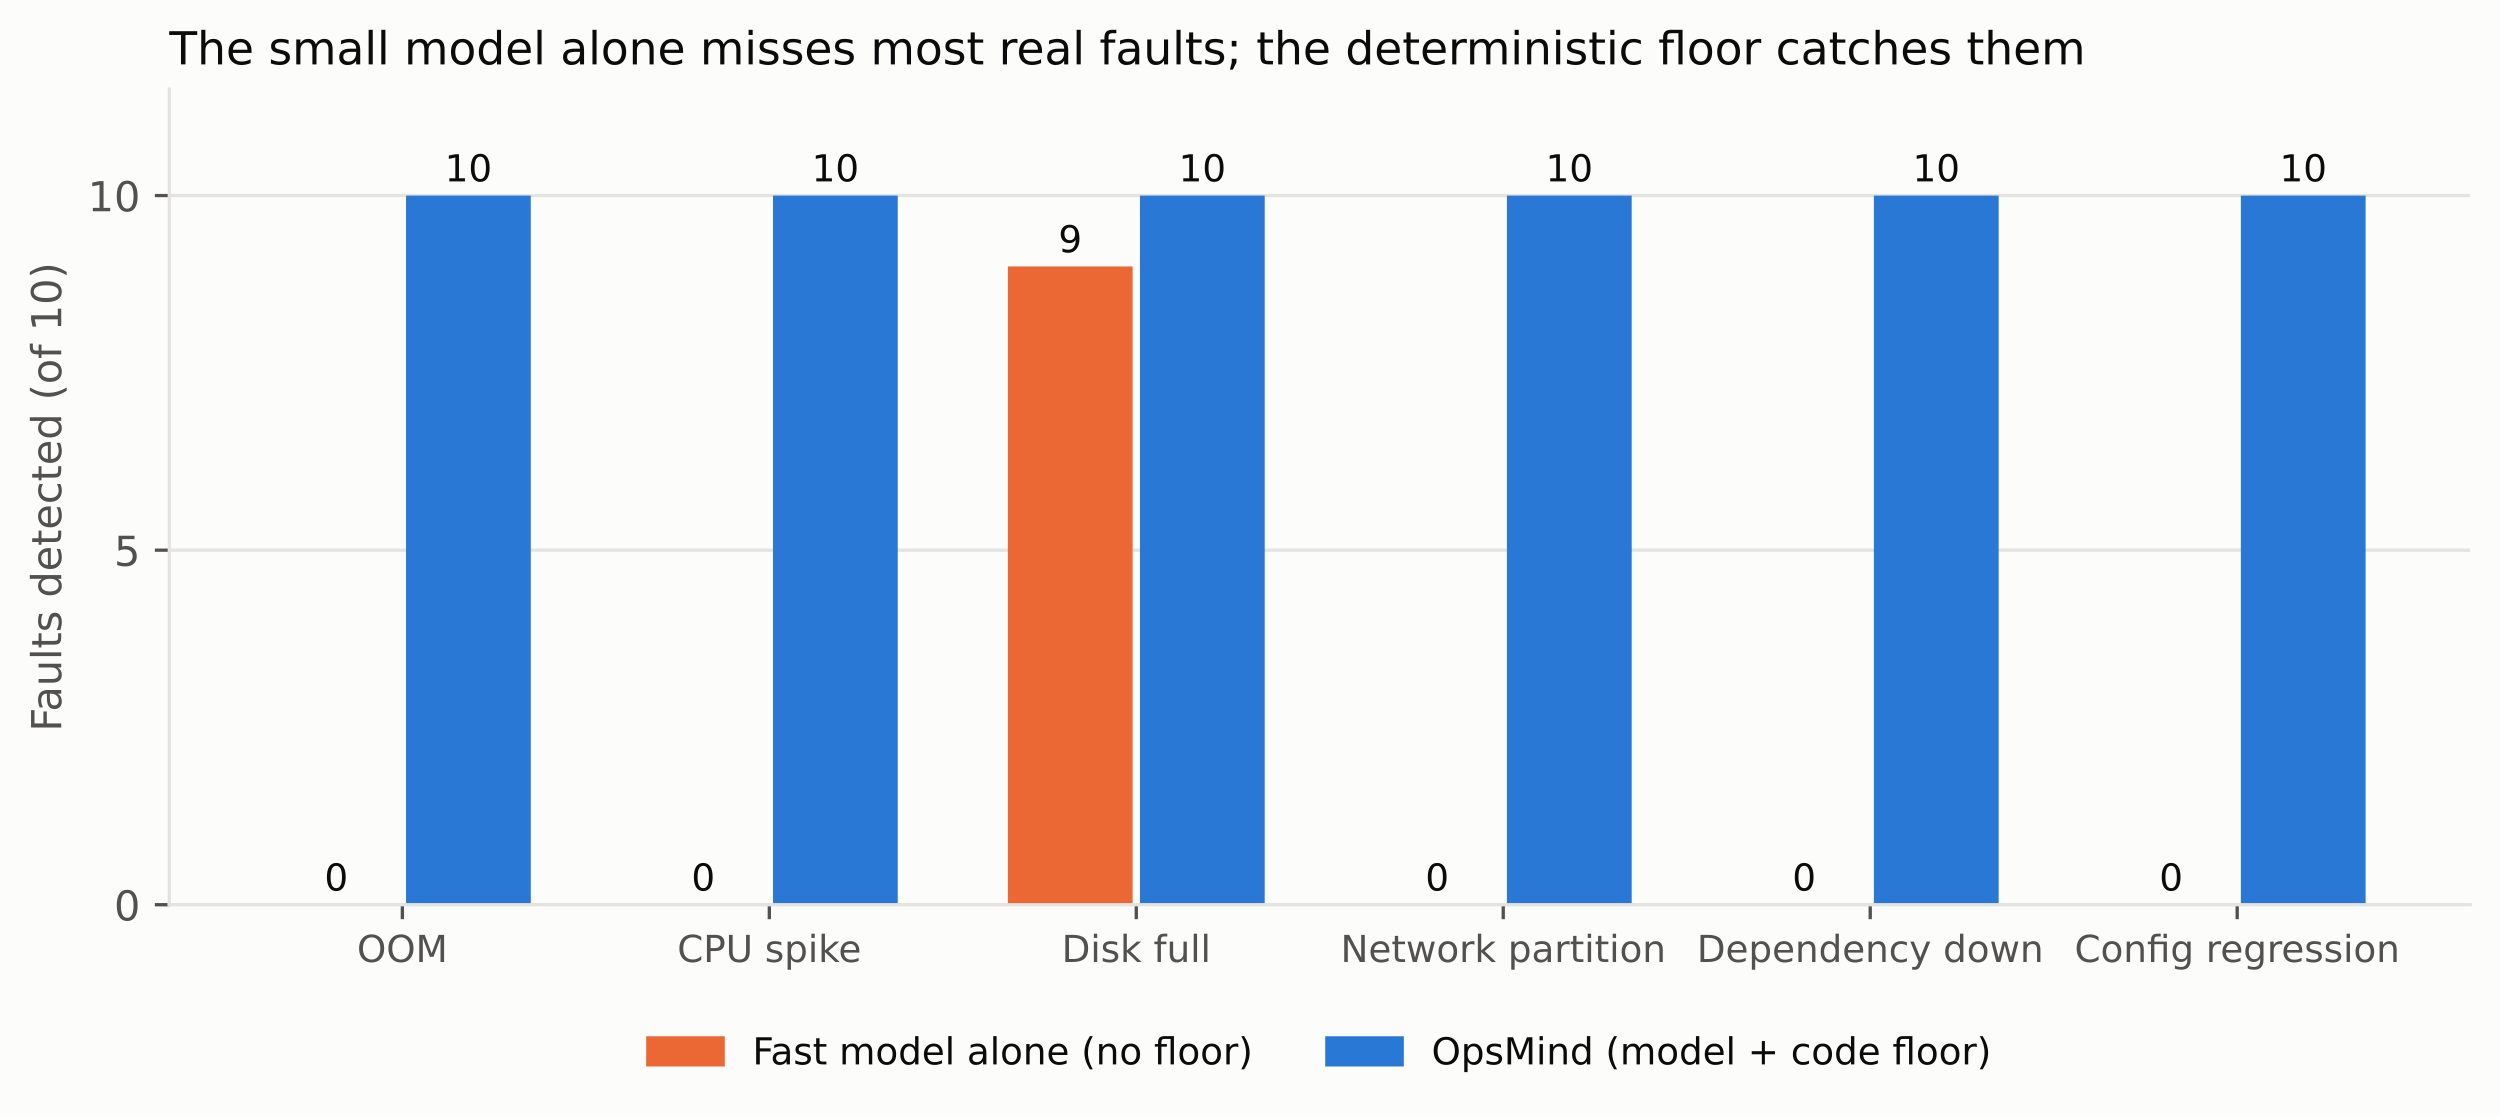
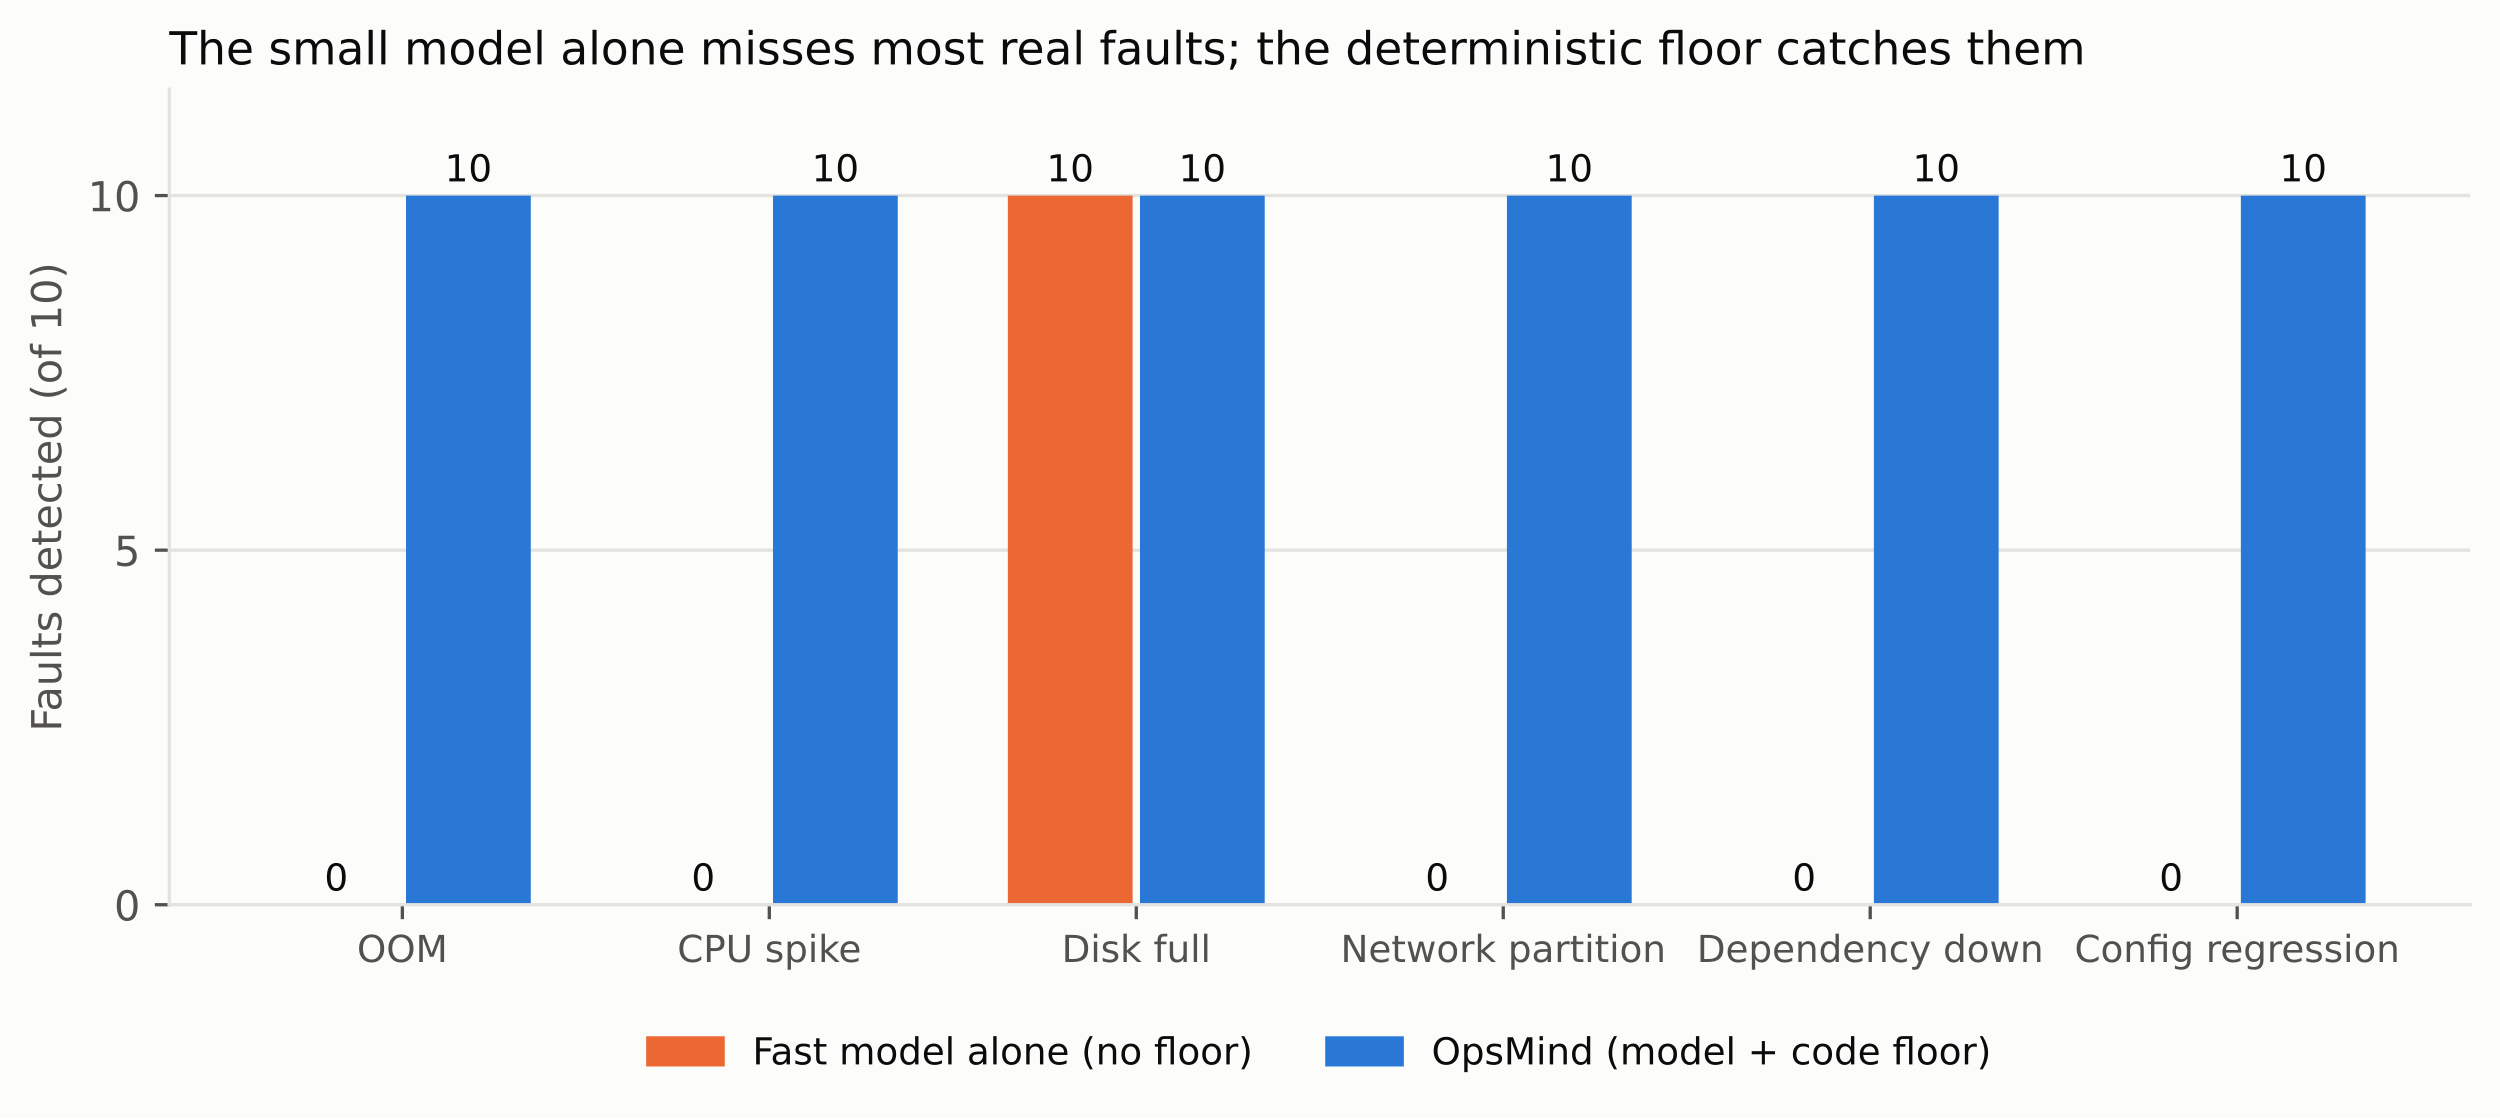
<svg xmlns="http://www.w3.org/2000/svg" xmlns:xlink="http://www.w3.org/1999/xlink" width="604.243pt" height="270.227pt" viewBox="0 0 604.243 270.227" version="1.1">
  <defs>
    <style type="text/css">*{stroke-linejoin: round; stroke-linecap: butt}</style>
  </defs>
  <g id="figure_1">
    <g id="patch_1">
      <path d="M 0 270.227  L 604.243 270.227  L 604.243 0  L 0 0  z " style="fill: #fcfcfb" />
    </g>
    <g id="axes_1">
      <g id="patch_2">
        <path d="M 40.926 218.673  L 597.043 218.673  L 597.043 21.558  L 40.926 21.558  z " style="fill: #fcfcfb" />
      </g>
      <g id="matplotlib.axis_1">
        <g id="xtick_1">
          <g id="line2d_1">
            <defs>
-               <path id="m7de868af1c" d="M 0 0  L 0 3.5  " style="stroke: #52514e; stroke-width: 0.8" />
+               <path id="m3f5e1df274" d="M 0 0  L 0 3.5  " style="stroke: #52514e; stroke-width: 0.8" />
            </defs>
            <g>
-               <use xlink:href="#m7de868af1c" x="97.247" y="218.673" style="fill: #52514e; stroke: #52514e; stroke-width: 0.8" />
+               <use xlink:href="#m3f5e1df274" x="97.247" y="218.673" style="fill: #52514e; stroke: #52514e; stroke-width: 0.8" />
            </g>
          </g>
          <g id="text_1">
            <g style="fill: #52514e" transform="translate(86.27976 232.5107) scale(0.09 -0.09)">
              <defs>
                <path id="DejaVuSans-32" d="M 2522 4238  Q 1834 4238 1429 3725  Q 1025 3213 1025 2328  Q 1025 1447 1429 934  Q 1834 422 2522 422  Q 3209 422 3611 934  Q 4013 1447 4013 2328  Q 4013 3213 3611 3725  Q 3209 4238 2522 4238  z M 2522 4750  Q 3503 4750 4090 4092  Q 4678 3434 4678 2328  Q 4678 1225 4090 567  Q 3503 -91 2522 -91  Q 1538 -91 948 565  Q 359 1222 359 2328  Q 359 3434 948 4092  Q 1538 4750 2522 4750  z " transform="scale(0.015625)" />
                <path id="DejaVuSans-30" d="M 628 4666  L 1569 4666  L 2759 1491  L 3956 4666  L 4897 4666  L 4897 0  L 4281 0  L 4281 4097  L 3078 897  L 2444 897  L 1241 4097  L 1241 0  L 628 0  L 628 4666  z " transform="scale(0.015625)" />
              </defs>
              <use xlink:href="#DejaVuSans-32" />
              <use xlink:href="#DejaVuSans-32" transform="translate(78.71875 0)" />
              <use xlink:href="#DejaVuSans-30" transform="translate(157.4375 0)" />
            </g>
          </g>
        </g>
        <g id="xtick_2">
          <g id="line2d_2">
            <g>
-               <use xlink:href="#m7de868af1c" x="185.942" y="218.673" style="fill: #52514e; stroke: #52514e; stroke-width: 0.8" />
+               <use xlink:href="#m3f5e1df274" x="185.942" y="218.673" style="fill: #52514e; stroke: #52514e; stroke-width: 0.8" />
            </g>
          </g>
          <g id="text_2">
            <g style="fill: #52514e" transform="translate(163.6973 232.5114) scale(0.09 -0.09)">
              <defs>
                <path id="DejaVuSans-26" d="M 4122 4306  L 4122 3641  Q 3803 3938 3442 4084  Q 3081 4231 2675 4231  Q 1875 4231 1450 3742  Q 1025 3253 1025 2328  Q 1025 1406 1450 917  Q 1875 428 2675 428  Q 3081 428 3442 575  Q 3803 722 4122 1019  L 4122 359  Q 3791 134 3420 21  Q 3050 -91 2638 -91  Q 1578 -91 968 557  Q 359 1206 359 2328  Q 359 3453 968 4101  Q 1578 4750 2638 4750  Q 3056 4750 3426 4639  Q 3797 4528 4122 4306  z " transform="scale(0.015625)" />
                <path id="DejaVuSans-33" d="M 1259 4147  L 1259 2394  L 2053 2394  Q 2494 2394 2734 2622  Q 2975 2850 2975 3272  Q 2975 3691 2734 3919  Q 2494 4147 2053 4147  L 1259 4147  z M 628 4666  L 2053 4666  Q 2838 4666 3239 4311  Q 3641 3956 3641 3272  Q 3641 2581 3239 2228  Q 2838 1875 2053 1875  L 1259 1875  L 1259 0  L 628 0  L 628 4666  z " transform="scale(0.015625)" />
                <path id="DejaVuSans-38" d="M 556 4666  L 1191 4666  L 1191 1831  Q 1191 1081 1462 751  Q 1734 422 2344 422  Q 2950 422 3222 751  Q 3494 1081 3494 1831  L 3494 4666  L 4128 4666  L 4128 1753  Q 4128 841 3676 375  Q 3225 -91 2344 -91  Q 1459 -91 1007 375  Q 556 841 556 1753  L 556 4666  z " transform="scale(0.015625)" />
                <path id="DejaVuSans-3" transform="scale(0.015625)" />
                <path id="DejaVuSans-56" d="M 2834 3397  L 2834 2853  Q 2591 2978 2328 3040  Q 2066 3103 1784 3103  Q 1356 3103 1142 2972  Q 928 2841 928 2578  Q 928 2378 1081 2264  Q 1234 2150 1697 2047  L 1894 2003  Q 2506 1872 2764 1633  Q 3022 1394 3022 966  Q 3022 478 2636 193  Q 2250 -91 1575 -91  Q 1294 -91 989 -36  Q 684 19 347 128  L 347 722  Q 666 556 975 473  Q 1284 391 1588 391  Q 1994 391 2212 530  Q 2431 669 2431 922  Q 2431 1156 2273 1281  Q 2116 1406 1581 1522  L 1381 1569  Q 847 1681 609 1914  Q 372 2147 372 2553  Q 372 3047 722 3315  Q 1072 3584 1716 3584  Q 2034 3584 2315 3537  Q 2597 3491 2834 3397  z " transform="scale(0.015625)" />
                <path id="DejaVuSans-53" d="M 1159 525  L 1159 -1331  L 581 -1331  L 581 3500  L 1159 3500  L 1159 2969  Q 1341 3281 1617 3432  Q 1894 3584 2278 3584  Q 2916 3584 3314 3078  Q 3713 2572 3713 1747  Q 3713 922 3314 415  Q 2916 -91 2278 -91  Q 1894 -91 1617 61  Q 1341 213 1159 525  z M 3116 1747  Q 3116 2381 2855 2742  Q 2594 3103 2138 3103  Q 1681 3103 1420 2742  Q 1159 2381 1159 1747  Q 1159 1113 1420 752  Q 1681 391 2138 391  Q 2594 391 2855 752  Q 3116 1113 3116 1747  z " transform="scale(0.015625)" />
                <path id="DejaVuSans-4c" d="M 603 3500  L 1178 3500  L 1178 0  L 603 0  L 603 3500  z M 603 4863  L 1178 4863  L 1178 4134  L 603 4134  L 603 4863  z " transform="scale(0.015625)" />
                <path id="DejaVuSans-4e" d="M 581 4863  L 1159 4863  L 1159 1991  L 2875 3500  L 3609 3500  L 1753 1863  L 3688 0  L 2938 0  L 1159 1709  L 1159 0  L 581 0  L 581 4863  z " transform="scale(0.015625)" />
                <path id="DejaVuSans-48" d="M 3597 1894  L 3597 1613  L 953 1613  Q 991 1019 1311 708  Q 1631 397 2203 397  Q 2534 397 2845 478  Q 3156 559 3463 722  L 3463 178  Q 3153 47 2828 -22  Q 2503 -91 2169 -91  Q 1331 -91 842 396  Q 353 884 353 1716  Q 353 2575 817 3079  Q 1281 3584 2069 3584  Q 2775 3584 3186 3129  Q 3597 2675 3597 1894  z M 3022 2063  Q 3016 2534 2758 2815  Q 2500 3097 2075 3097  Q 1594 3097 1305 2825  Q 1016 2553 972 2059  L 3022 2063  z " transform="scale(0.015625)" />
              </defs>
              <use xlink:href="#DejaVuSans-26" />
              <use xlink:href="#DejaVuSans-33" transform="translate(69.82812 0)" />
              <use xlink:href="#DejaVuSans-38" transform="translate(130.125 0)" />
              <use xlink:href="#DejaVuSans-3" transform="translate(203.3125 0)" />
              <use xlink:href="#DejaVuSans-56" transform="translate(235.0938 0)" />
              <use xlink:href="#DejaVuSans-53" transform="translate(287.1875 0)" />
              <use xlink:href="#DejaVuSans-4c" transform="translate(350.6719 0)" />
              <use xlink:href="#DejaVuSans-4e" transform="translate(378.4531 0)" />
              <use xlink:href="#DejaVuSans-48" transform="translate(432.7969 0)" />
            </g>
          </g>
        </g>
        <g id="xtick_3">
          <g id="line2d_3">
            <g>
-               <use xlink:href="#m7de868af1c" x="274.637" y="218.673" style="fill: #52514e; stroke: #52514e; stroke-width: 0.8" />
+               <use xlink:href="#m3f5e1df274" x="274.637" y="218.673" style="fill: #52514e; stroke: #52514e; stroke-width: 0.8" />
            </g>
          </g>
          <g id="text_3">
            <g style="fill: #52514e" transform="translate(256.6055 232.5114) scale(0.09 -0.09)">
              <defs>
                <path id="DejaVuSans-27" d="M 1259 4147  L 1259 519  L 2022 519  Q 2988 519 3436 956  Q 3884 1394 3884 2338  Q 3884 3275 3436 3711  Q 2988 4147 2022 4147  L 1259 4147  z M 628 4666  L 1925 4666  Q 3281 4666 3915 4102  Q 4550 3538 4550 2338  Q 4550 1131 3912 565  Q 3275 0 1925 0  L 628 0  L 628 4666  z " transform="scale(0.015625)" />
                <path id="DejaVuSans-49" d="M 2375 4863  L 2375 4384  L 1825 4384  Q 1516 4384 1395 4259  Q 1275 4134 1275 3809  L 1275 3500  L 2222 3500  L 2222 3053  L 1275 3053  L 1275 0  L 697 0  L 697 3053  L 147 3053  L 147 3500  L 697 3500  L 697 3744  Q 697 4328 969 4595  Q 1241 4863 1831 4863  L 2375 4863  z " transform="scale(0.015625)" />
                <path id="DejaVuSans-58" d="M 544 1381  L 544 3500  L 1119 3500  L 1119 1403  Q 1119 906 1312 657  Q 1506 409 1894 409  Q 2359 409 2629 706  Q 2900 1003 2900 1516  L 2900 3500  L 3475 3500  L 3475 0  L 2900 0  L 2900 538  Q 2691 219 2414 64  Q 2138 -91 1772 -91  Q 1169 -91 856 284  Q 544 659 544 1381  z M 1991 3584  L 1991 3584  z " transform="scale(0.015625)" />
                <path id="DejaVuSans-4f" d="M 603 4863  L 1178 4863  L 1178 0  L 603 0  L 603 4863  z " transform="scale(0.015625)" />
              </defs>
              <use xlink:href="#DejaVuSans-27" />
              <use xlink:href="#DejaVuSans-4c" transform="translate(77 0)" />
              <use xlink:href="#DejaVuSans-56" transform="translate(104.7812 0)" />
              <use xlink:href="#DejaVuSans-4e" transform="translate(156.875 0)" />
              <use xlink:href="#DejaVuSans-3" transform="translate(214.7812 0)" />
              <use xlink:href="#DejaVuSans-49" transform="translate(246.5625 0)" />
              <use xlink:href="#DejaVuSans-58" transform="translate(281.7656 0)" />
              <use xlink:href="#DejaVuSans-4f" transform="translate(345.1406 0)" />
              <use xlink:href="#DejaVuSans-4f" transform="translate(372.9219 0)" />
            </g>
          </g>
        </g>
        <g id="xtick_4">
          <g id="line2d_4">
            <g>
-               <use xlink:href="#m7de868af1c" x="363.332" y="218.673" style="fill: #52514e; stroke: #52514e; stroke-width: 0.8" />
+               <use xlink:href="#m3f5e1df274" x="363.332" y="218.673" style="fill: #52514e; stroke: #52514e; stroke-width: 0.8" />
            </g>
          </g>
          <g id="text_4">
            <g style="fill: #52514e" transform="translate(324.0148 232.5114) scale(0.09 -0.09)">
              <defs>
                <path id="DejaVuSans-31" d="M 628 4666  L 1478 4666  L 3547 763  L 3547 4666  L 4159 4666  L 4159 0  L 3309 0  L 1241 3903  L 1241 0  L 628 0  L 628 4666  z " transform="scale(0.015625)" />
                <path id="DejaVuSans-57" d="M 1172 4494  L 1172 3500  L 2356 3500  L 2356 3053  L 1172 3053  L 1172 1153  Q 1172 725 1289 603  Q 1406 481 1766 481  L 2356 481  L 2356 0  L 1766 0  Q 1100 0 847 248  Q 594 497 594 1153  L 594 3053  L 172 3053  L 172 3500  L 594 3500  L 594 4494  L 1172 4494  z " transform="scale(0.015625)" />
                <path id="DejaVuSans-5a" d="M 269 3500  L 844 3500  L 1563 769  L 2278 3500  L 2956 3500  L 3675 769  L 4391 3500  L 4966 3500  L 4050 0  L 3372 0  L 2619 2869  L 1863 0  L 1184 0  L 269 3500  z " transform="scale(0.015625)" />
                <path id="DejaVuSans-52" d="M 1959 3097  Q 1497 3097 1228 2736  Q 959 2375 959 1747  Q 959 1119 1226 758  Q 1494 397 1959 397  Q 2419 397 2687 759  Q 2956 1122 2956 1747  Q 2956 2369 2687 2733  Q 2419 3097 1959 3097  z M 1959 3584  Q 2709 3584 3137 3096  Q 3566 2609 3566 1747  Q 3566 888 3137 398  Q 2709 -91 1959 -91  Q 1206 -91 779 398  Q 353 888 353 1747  Q 353 2609 779 3096  Q 1206 3584 1959 3584  z " transform="scale(0.015625)" />
                <path id="DejaVuSans-55" d="M 2631 2963  Q 2534 3019 2420 3045  Q 2306 3072 2169 3072  Q 1681 3072 1420 2755  Q 1159 2438 1159 1844  L 1159 0  L 581 0  L 581 3500  L 1159 3500  L 1159 2956  Q 1341 3275 1631 3429  Q 1922 3584 2338 3584  Q 2397 3584 2469 3576  Q 2541 3569 2628 3553  L 2631 2963  z " transform="scale(0.015625)" />
                <path id="DejaVuSans-44" d="M 2194 1759  Q 1497 1759 1228 1600  Q 959 1441 959 1056  Q 959 750 1161 570  Q 1363 391 1709 391  Q 2188 391 2477 730  Q 2766 1069 2766 1631  L 2766 1759  L 2194 1759  z M 3341 1997  L 3341 0  L 2766 0  L 2766 531  Q 2569 213 2275 61  Q 1981 -91 1556 -91  Q 1019 -91 701 211  Q 384 513 384 1019  Q 384 1609 779 1909  Q 1175 2209 1959 2209  L 2766 2209  L 2766 2266  Q 2766 2663 2505 2880  Q 2244 3097 1772 3097  Q 1472 3097 1187 3025  Q 903 2953 641 2809  L 641 3341  Q 956 3463 1253 3523  Q 1550 3584 1831 3584  Q 2591 3584 2966 3190  Q 3341 2797 3341 1997  z " transform="scale(0.015625)" />
                <path id="DejaVuSans-51" d="M 3513 2113  L 3513 0  L 2938 0  L 2938 2094  Q 2938 2591 2744 2837  Q 2550 3084 2163 3084  Q 1697 3084 1428 2787  Q 1159 2491 1159 1978  L 1159 0  L 581 0  L 581 3500  L 1159 3500  L 1159 2956  Q 1366 3272 1645 3428  Q 1925 3584 2291 3584  Q 2894 3584 3203 3211  Q 3513 2838 3513 2113  z " transform="scale(0.015625)" />
              </defs>
              <use xlink:href="#DejaVuSans-31" />
              <use xlink:href="#DejaVuSans-48" transform="translate(74.8125 0)" />
              <use xlink:href="#DejaVuSans-57" transform="translate(136.3438 0)" />
              <use xlink:href="#DejaVuSans-5a" transform="translate(175.5469 0)" />
              <use xlink:href="#DejaVuSans-52" transform="translate(257.3281 0)" />
              <use xlink:href="#DejaVuSans-55" transform="translate(318.5156 0)" />
              <use xlink:href="#DejaVuSans-4e" transform="translate(359.625 0)" />
              <use xlink:href="#DejaVuSans-3" transform="translate(417.5312 0)" />
              <use xlink:href="#DejaVuSans-53" transform="translate(449.3125 0)" />
              <use xlink:href="#DejaVuSans-44" transform="translate(512.7969 0)" />
              <use xlink:href="#DejaVuSans-55" transform="translate(574.0781 0)" />
              <use xlink:href="#DejaVuSans-57" transform="translate(615.1875 0)" />
              <use xlink:href="#DejaVuSans-4c" transform="translate(654.3906 0)" />
              <use xlink:href="#DejaVuSans-57" transform="translate(682.1719 0)" />
              <use xlink:href="#DejaVuSans-4c" transform="translate(721.375 0)" />
              <use xlink:href="#DejaVuSans-52" transform="translate(749.1562 0)" />
              <use xlink:href="#DejaVuSans-51" transform="translate(810.3438 0)" />
            </g>
          </g>
        </g>
        <g id="xtick_5">
          <g id="line2d_5">
            <g>
-               <use xlink:href="#m7de868af1c" x="452.027" y="218.673" style="fill: #52514e; stroke: #52514e; stroke-width: 0.8" />
+               <use xlink:href="#m3f5e1df274" x="452.027" y="218.673" style="fill: #52514e; stroke: #52514e; stroke-width: 0.8" />
            </g>
          </g>
          <g id="text_5">
            <g style="fill: #52514e" transform="translate(410.1279 232.5114) scale(0.09 -0.09)">
              <defs>
                <path id="DejaVuSans-47" d="M 2906 2969  L 2906 4863  L 3481 4863  L 3481 0  L 2906 0  L 2906 525  Q 2725 213 2448 61  Q 2172 -91 1784 -91  Q 1150 -91 751 415  Q 353 922 353 1747  Q 353 2572 751 3078  Q 1150 3584 1784 3584  Q 2172 3584 2448 3432  Q 2725 3281 2906 2969  z M 947 1747  Q 947 1113 1208 752  Q 1469 391 1925 391  Q 2381 391 2643 752  Q 2906 1113 2906 1747  Q 2906 2381 2643 2742  Q 2381 3103 1925 3103  Q 1469 3103 1208 2742  Q 947 2381 947 1747  z " transform="scale(0.015625)" />
                <path id="DejaVuSans-46" d="M 3122 3366  L 3122 2828  Q 2878 2963 2633 3030  Q 2388 3097 2138 3097  Q 1578 3097 1268 2742  Q 959 2388 959 1747  Q 959 1106 1268 751  Q 1578 397 2138 397  Q 2388 397 2633 464  Q 2878 531 3122 666  L 3122 134  Q 2881 22 2623 -34  Q 2366 -91 2075 -91  Q 1284 -91 818 406  Q 353 903 353 1747  Q 353 2603 823 3093  Q 1294 3584 2113 3584  Q 2378 3584 2631 3529  Q 2884 3475 3122 3366  z " transform="scale(0.015625)" />
                <path id="DejaVuSans-5c" d="M 2059 -325  Q 1816 -950 1584 -1140  Q 1353 -1331 966 -1331  L 506 -1331  L 506 -850  L 844 -850  Q 1081 -850 1212 -737  Q 1344 -625 1503 -206  L 1606 56  L 191 3500  L 800 3500  L 1894 763  L 2988 3500  L 3597 3500  L 2059 -325  z " transform="scale(0.015625)" />
              </defs>
              <use xlink:href="#DejaVuSans-27" />
              <use xlink:href="#DejaVuSans-48" transform="translate(77 0)" />
              <use xlink:href="#DejaVuSans-53" transform="translate(138.5312 0)" />
              <use xlink:href="#DejaVuSans-48" transform="translate(202.0156 0)" />
              <use xlink:href="#DejaVuSans-51" transform="translate(263.5469 0)" />
              <use xlink:href="#DejaVuSans-47" transform="translate(326.9219 0)" />
              <use xlink:href="#DejaVuSans-48" transform="translate(390.4062 0)" />
              <use xlink:href="#DejaVuSans-51" transform="translate(451.9375 0)" />
              <use xlink:href="#DejaVuSans-46" transform="translate(515.3125 0)" />
              <use xlink:href="#DejaVuSans-5c" transform="translate(570.2969 0)" />
              <use xlink:href="#DejaVuSans-3" transform="translate(629.4844 0)" />
              <use xlink:href="#DejaVuSans-47" transform="translate(661.2656 0)" />
              <use xlink:href="#DejaVuSans-52" transform="translate(724.75 0)" />
              <use xlink:href="#DejaVuSans-5a" transform="translate(785.9375 0)" />
              <use xlink:href="#DejaVuSans-51" transform="translate(867.7188 0)" />
            </g>
          </g>
        </g>
        <g id="xtick_6">
          <g id="line2d_6">
            <g>
-               <use xlink:href="#m7de868af1c" x="540.722" y="218.673" style="fill: #52514e; stroke: #52514e; stroke-width: 0.8" />
+               <use xlink:href="#m3f5e1df274" x="540.722" y="218.673" style="fill: #52514e; stroke: #52514e; stroke-width: 0.8" />
            </g>
          </g>
          <g id="text_6">
            <g style="fill: #52514e" transform="translate(501.4132 232.5114) scale(0.09 -0.09)">
              <defs>
                <path id="DejaVuSans-13af" d="M 3431 3500  L 3431 0  L 2853 0  L 2853 3053  L 1275 3053  L 1275 0  L 697 0  L 697 3053  L 147 3053  L 147 3500  L 697 3500  L 697 3744  Q 697 4316 967 4589  Q 1238 4863 1797 4863  L 2375 4863  L 2375 4384  L 1825 4384  Q 1516 4384 1395 4259  Q 1275 4134 1275 3809  L 1275 3500  L 3431 3500  z M 2853 4856  L 3431 4856  L 3431 4128  L 2853 4128  L 2853 4856  z " transform="scale(0.015625)" />
                <path id="DejaVuSans-4a" d="M 2906 1791  Q 2906 2416 2648 2759  Q 2391 3103 1925 3103  Q 1463 3103 1205 2759  Q 947 2416 947 1791  Q 947 1169 1205 825  Q 1463 481 1925 481  Q 2391 481 2648 825  Q 2906 1169 2906 1791  z M 3481 434  Q 3481 -459 3084 -895  Q 2688 -1331 1869 -1331  Q 1566 -1331 1297 -1286  Q 1028 -1241 775 -1147  L 775 -588  Q 1028 -725 1275 -790  Q 1522 -856 1778 -856  Q 2344 -856 2625 -561  Q 2906 -266 2906 331  L 2906 616  Q 2728 306 2450 153  Q 2172 0 1784 0  Q 1141 0 747 490  Q 353 981 353 1791  Q 353 2603 747 3093  Q 1141 3584 1784 3584  Q 2172 3584 2450 3431  Q 2728 3278 2906 2969  L 2906 3500  L 3481 3500  L 3481 434  z " transform="scale(0.015625)" />
              </defs>
              <use xlink:href="#DejaVuSans-26" />
              <use xlink:href="#DejaVuSans-52" transform="translate(69.82812 0)" />
              <use xlink:href="#DejaVuSans-51" transform="translate(131.0156 0)" />
              <use xlink:href="#DejaVuSans-13af" transform="translate(194.3906 0)" />
              <use xlink:href="#DejaVuSans-4a" transform="translate(257.375 0)" />
              <use xlink:href="#DejaVuSans-3" transform="translate(320.8594 0)" />
              <use xlink:href="#DejaVuSans-55" transform="translate(352.6406 0)" />
              <use xlink:href="#DejaVuSans-48" transform="translate(391.5469 0)" />
              <use xlink:href="#DejaVuSans-4a" transform="translate(453.0781 0)" />
              <use xlink:href="#DejaVuSans-55" transform="translate(516.5625 0)" />
              <use xlink:href="#DejaVuSans-48" transform="translate(555.4688 0)" />
              <use xlink:href="#DejaVuSans-56" transform="translate(617 0)" />
              <use xlink:href="#DejaVuSans-56" transform="translate(669.0938 0)" />
              <use xlink:href="#DejaVuSans-4c" transform="translate(721.1875 0)" />
              <use xlink:href="#DejaVuSans-52" transform="translate(748.9688 0)" />
              <use xlink:href="#DejaVuSans-51" transform="translate(810.1562 0)" />
            </g>
          </g>
        </g>
      </g>
      <g id="matplotlib.axis_2">
        <g id="ytick_1">
          <g id="line2d_7">
-             <path d="M 40.926 218.673  L 597.043 218.673  " clip-path="url(#p4b3457c41d)" style="fill: none; stroke: #e4e3df; stroke-width: 0.8; stroke-linecap: square" />
+             <path d="M 40.926 218.673  L 597.043 218.673  " clip-path="url(#p28173e9f74)" style="fill: none; stroke: #e4e3df; stroke-width: 0.8; stroke-linecap: square" />
          </g>
          <g id="line2d_8">
            <defs>
-               <path id="mc15d848a91" d="M 0 0  L -3.5 0  " style="stroke: #52514e; stroke-width: 0.8" />
+               <path id="mcce6509f3e" d="M 0 0  L -3.5 0  " style="stroke: #52514e; stroke-width: 0.8" />
            </defs>
            <g>
-               <use xlink:href="#mc15d848a91" x="40.926" y="218.673" style="fill: #52514e; stroke: #52514e; stroke-width: 0.8" />
+               <use xlink:href="#mcce6509f3e" x="40.926" y="218.673" style="fill: #52514e; stroke: #52514e; stroke-width: 0.8" />
            </g>
          </g>
          <g id="text_7">
            <g style="fill: #52514e" transform="translate(27.56328 222.4717) scale(0.1 -0.1)">
              <defs>
                <path id="DejaVuSans-13" d="M 2034 4250  Q 1547 4250 1301 3770  Q 1056 3291 1056 2328  Q 1056 1369 1301 889  Q 1547 409 2034 409  Q 2525 409 2770 889  Q 3016 1369 3016 2328  Q 3016 3291 2770 3770  Q 2525 4250 2034 4250  z M 2034 4750  Q 2819 4750 3233 4129  Q 3647 3509 3647 2328  Q 3647 1150 3233 529  Q 2819 -91 2034 -91  Q 1250 -91 836 529  Q 422 1150 422 2328  Q 422 3509 836 4129  Q 1250 4750 2034 4750  z " transform="scale(0.015625)" />
              </defs>
              <use xlink:href="#DejaVuSans-13" />
            </g>
          </g>
        </g>
        <g id="ytick_2">
          <g id="line2d_9">
-             <path d="M 40.926 132.971  L 597.043 132.971  " clip-path="url(#p4b3457c41d)" style="fill: none; stroke: #e4e3df; stroke-width: 0.8; stroke-linecap: square" />
+             <path d="M 40.926 132.971  L 597.043 132.971  " clip-path="url(#p28173e9f74)" style="fill: none; stroke: #e4e3df; stroke-width: 0.8; stroke-linecap: square" />
          </g>
          <g id="line2d_10">
            <g>
-               <use xlink:href="#mc15d848a91" x="40.926" y="132.971" style="fill: #52514e; stroke: #52514e; stroke-width: 0.8" />
+               <use xlink:href="#mcce6509f3e" x="40.926" y="132.971" style="fill: #52514e; stroke: #52514e; stroke-width: 0.8" />
            </g>
          </g>
          <g id="text_8">
            <g style="fill: #52514e" transform="translate(27.56328 136.7697) scale(0.1 -0.1)">
              <defs>
                <path id="DejaVuSans-18" d="M 691 4666  L 3169 4666  L 3169 4134  L 1269 4134  L 1269 2991  Q 1406 3038 1543 3061  Q 1681 3084 1819 3084  Q 2600 3084 3056 2656  Q 3513 2228 3513 1497  Q 3513 744 3044 326  Q 2575 -91 1722 -91  Q 1428 -91 1123 -41  Q 819 9 494 109  L 494 744  Q 775 591 1075 516  Q 1375 441 1709 441  Q 2250 441 2565 725  Q 2881 1009 2881 1497  Q 2881 1984 2565 2268  Q 2250 2553 1709 2553  Q 1456 2553 1204 2497  Q 953 2441 691 2322  L 691 4666  z " transform="scale(0.015625)" />
              </defs>
              <use xlink:href="#DejaVuSans-18" />
            </g>
          </g>
        </g>
        <g id="ytick_3">
          <g id="line2d_11">
-             <path d="M 40.926 47.269  L 597.043 47.269  " clip-path="url(#p4b3457c41d)" style="fill: none; stroke: #e4e3df; stroke-width: 0.8; stroke-linecap: square" />
+             <path d="M 40.926 47.269  L 597.043 47.269  " clip-path="url(#p28173e9f74)" style="fill: none; stroke: #e4e3df; stroke-width: 0.8; stroke-linecap: square" />
          </g>
          <g id="line2d_12">
            <g>
-               <use xlink:href="#mc15d848a91" x="40.926" y="47.269" style="fill: #52514e; stroke: #52514e; stroke-width: 0.8" />
+               <use xlink:href="#mcce6509f3e" x="40.926" y="47.269" style="fill: #52514e; stroke: #52514e; stroke-width: 0.8" />
            </g>
          </g>
          <g id="text_9">
            <g style="fill: #52514e" transform="translate(21.20078 51.0677) scale(0.1 -0.1)">
              <defs>
                <path id="DejaVuSans-14" d="M 794 531  L 1825 531  L 1825 4091  L 703 3866  L 703 4441  L 1819 4666  L 2450 4666  L 2450 531  L 3481 531  L 3481 0  L 794 0  L 794 531  z " transform="scale(0.015625)" />
              </defs>
              <use xlink:href="#DejaVuSans-14" />
              <use xlink:href="#DejaVuSans-13" transform="translate(63.625 0)" />
            </g>
          </g>
        </g>
        <g id="text_10">
          <g style="fill: #52514e" transform="translate(14.79844 176.8179) rotate(-90) scale(0.1 -0.1)">
            <defs>
              <path id="DejaVuSans-29" d="M 628 4666  L 3309 4666  L 3309 4134  L 1259 4134  L 1259 2759  L 3109 2759  L 3109 2228  L 1259 2228  L 1259 0  L 628 0  L 628 4666  z " transform="scale(0.015625)" />
              <path id="DejaVuSans-b" d="M 1984 4856  Q 1566 4138 1362 3434  Q 1159 2731 1159 2009  Q 1159 1288 1364 580  Q 1569 -128 1984 -844  L 1484 -844  Q 1016 -109 783 600  Q 550 1309 550 2009  Q 550 2706 781 3412  Q 1013 4119 1484 4856  L 1984 4856  z " transform="scale(0.015625)" />
              <path id="DejaVuSans-c" d="M 513 4856  L 1013 4856  Q 1481 4119 1714 3412  Q 1947 2706 1947 2009  Q 1947 1309 1714 600  Q 1481 -109 1013 -844  L 513 -844  Q 928 -128 1133 580  Q 1338 1288 1338 2009  Q 1338 2731 1133 3434  Q 928 4138 513 4856  z " transform="scale(0.015625)" />
            </defs>
            <use xlink:href="#DejaVuSans-29" />
            <use xlink:href="#DejaVuSans-44" transform="translate(48.34375 0)" />
            <use xlink:href="#DejaVuSans-58" transform="translate(109.625 0)" />
            <use xlink:href="#DejaVuSans-4f" transform="translate(173 0)" />
            <use xlink:href="#DejaVuSans-57" transform="translate(200.7812 0)" />
            <use xlink:href="#DejaVuSans-56" transform="translate(239.9844 0)" />
            <use xlink:href="#DejaVuSans-3" transform="translate(292.0781 0)" />
            <use xlink:href="#DejaVuSans-47" transform="translate(323.8594 0)" />
            <use xlink:href="#DejaVuSans-48" transform="translate(387.3438 0)" />
            <use xlink:href="#DejaVuSans-57" transform="translate(448.875 0)" />
            <use xlink:href="#DejaVuSans-48" transform="translate(488.0781 0)" />
            <use xlink:href="#DejaVuSans-46" transform="translate(549.6094 0)" />
            <use xlink:href="#DejaVuSans-57" transform="translate(604.5938 0)" />
            <use xlink:href="#DejaVuSans-48" transform="translate(643.7969 0)" />
            <use xlink:href="#DejaVuSans-47" transform="translate(705.3281 0)" />
            <use xlink:href="#DejaVuSans-3" transform="translate(768.8125 0)" />
            <use xlink:href="#DejaVuSans-b" transform="translate(800.5938 0)" />
            <use xlink:href="#DejaVuSans-52" transform="translate(839.6094 0)" />
            <use xlink:href="#DejaVuSans-49" transform="translate(900.7969 0)" />
            <use xlink:href="#DejaVuSans-3" transform="translate(936 0)" />
            <use xlink:href="#DejaVuSans-14" transform="translate(967.7812 0)" />
            <use xlink:href="#DejaVuSans-13" transform="translate(1031.406 0)" />
            <use xlink:href="#DejaVuSans-c" transform="translate(1095.031 0)" />
          </g>
        </g>
      </g>
      <g id="patch_3">
-         <path d="M 66.204 218.673  L 96.36 218.673  L 96.36 218.673  L 66.204 218.673  z " clip-path="url(#p4b3457c41d)" style="fill: #eb6834" />
+         <path d="M 66.204 218.673  L 96.36 218.673  L 96.36 218.673  L 66.204 218.673  z " clip-path="url(#p28173e9f74)" style="fill: #eb6834" />
      </g>
      <g id="patch_4">
-         <path d="M 98.134 218.673  L 128.29 218.673  L 128.29 47.269  L 98.134 47.269  z " clip-path="url(#p4b3457c41d)" style="fill: #2a78d6" />
+         <path d="M 98.134 218.673  L 128.29 218.673  L 128.29 47.269  L 98.134 47.269  z " clip-path="url(#p28173e9f74)" style="fill: #2a78d6" />
      </g>
      <g id="patch_5">
-         <path d="M 154.899 218.673  L 185.055 218.673  L 185.055 218.673  L 154.899 218.673  z " clip-path="url(#p4b3457c41d)" style="fill: #eb6834" />
+         <path d="M 154.899 218.673  L 185.055 218.673  L 185.055 218.673  L 154.899 218.673  z " clip-path="url(#p28173e9f74)" style="fill: #eb6834" />
      </g>
      <g id="patch_6">
-         <path d="M 186.829 218.673  L 216.985 218.673  L 216.985 47.269  L 186.829 47.269  z " clip-path="url(#p4b3457c41d)" style="fill: #2a78d6" />
+         <path d="M 186.829 218.673  L 216.985 218.673  L 216.985 47.269  L 186.829 47.269  z " clip-path="url(#p28173e9f74)" style="fill: #2a78d6" />
      </g>
      <g id="patch_7">
-         <path d="M 243.594 218.673  L 273.75 218.673  L 273.75 64.409  L 243.594 64.409  z " clip-path="url(#p4b3457c41d)" style="fill: #eb6834" />
+         <path d="M 243.594 218.673  L 273.75 218.673  L 273.75 47.269  L 243.594 47.269  z " clip-path="url(#p28173e9f74)" style="fill: #eb6834" />
      </g>
      <g id="patch_8">
-         <path d="M 275.524 218.673  L 305.68 218.673  L 305.68 47.269  L 275.524 47.269  z " clip-path="url(#p4b3457c41d)" style="fill: #2a78d6" />
+         <path d="M 275.524 218.673  L 305.68 218.673  L 305.68 47.269  L 275.524 47.269  z " clip-path="url(#p28173e9f74)" style="fill: #2a78d6" />
      </g>
      <g id="patch_9">
-         <path d="M 332.289 218.673  L 362.445 218.673  L 362.445 218.673  L 332.289 218.673  z " clip-path="url(#p4b3457c41d)" style="fill: #eb6834" />
+         <path d="M 332.289 218.673  L 362.445 218.673  L 362.445 218.673  L 332.289 218.673  z " clip-path="url(#p28173e9f74)" style="fill: #eb6834" />
      </g>
      <g id="patch_10">
-         <path d="M 364.219 218.673  L 394.375 218.673  L 394.375 47.269  L 364.219 47.269  z " clip-path="url(#p4b3457c41d)" style="fill: #2a78d6" />
+         <path d="M 364.219 218.673  L 394.375 218.673  L 394.375 47.269  L 364.219 47.269  z " clip-path="url(#p28173e9f74)" style="fill: #2a78d6" />
      </g>
      <g id="patch_11">
-         <path d="M 420.984 218.673  L 451.14 218.673  L 451.14 218.673  L 420.984 218.673  z " clip-path="url(#p4b3457c41d)" style="fill: #eb6834" />
+         <path d="M 420.984 218.673  L 451.14 218.673  L 451.14 218.673  L 420.984 218.673  z " clip-path="url(#p28173e9f74)" style="fill: #eb6834" />
      </g>
      <g id="patch_12">
-         <path d="M 452.914 218.673  L 483.07 218.673  L 483.07 47.269  L 452.914 47.269  z " clip-path="url(#p4b3457c41d)" style="fill: #2a78d6" />
+         <path d="M 452.914 218.673  L 483.07 218.673  L 483.07 47.269  L 452.914 47.269  z " clip-path="url(#p28173e9f74)" style="fill: #2a78d6" />
      </g>
      <g id="patch_13">
-         <path d="M 509.679 218.673  L 539.835 218.673  L 539.835 218.673  L 509.679 218.673  z " clip-path="url(#p4b3457c41d)" style="fill: #eb6834" />
+         <path d="M 509.679 218.673  L 539.835 218.673  L 539.835 218.673  L 509.679 218.673  z " clip-path="url(#p28173e9f74)" style="fill: #eb6834" />
      </g>
      <g id="patch_14">
-         <path d="M 541.609 218.673  L 571.765 218.673  L 571.765 47.269  L 541.609 47.269  z " clip-path="url(#p4b3457c41d)" style="fill: #2a78d6" />
+         <path d="M 541.609 218.673  L 571.765 218.673  L 571.765 47.269  L 541.609 47.269  z " clip-path="url(#p28173e9f74)" style="fill: #2a78d6" />
      </g>
      <g id="patch_15">
        <path d="M 40.926 218.673  L 40.926 21.558  " style="fill: none; stroke: #e4e3df; stroke-width: 0.8; stroke-linejoin: miter; stroke-linecap: square" />
      </g>
      <g id="patch_16">
        <path d="M 40.926 218.673  L 597.043 218.673  " style="fill: none; stroke: #e4e3df; stroke-width: 0.8; stroke-linejoin: miter; stroke-linecap: square" />
      </g>
      <g id="text_11">
        <g style="fill: #0b0b0b" transform="translate(78.41888 215.2448) scale(0.09 -0.09)">
          <use xlink:href="#DejaVuSans-13" />
        </g>
      </g>
      <g id="text_12">
        <g style="fill: #0b0b0b" transform="translate(107.486 43.84079) scale(0.09 -0.09)">
          <use xlink:href="#DejaVuSans-14" />
          <use xlink:href="#DejaVuSans-13" transform="translate(63.625 0)" />
        </g>
      </g>
      <g id="text_13">
        <g style="fill: #0b0b0b" transform="translate(167.1139 215.2448) scale(0.09 -0.09)">
          <use xlink:href="#DejaVuSans-13" />
        </g>
      </g>
      <g id="text_14">
        <g style="fill: #0b0b0b" transform="translate(196.181 43.84079) scale(0.09 -0.09)">
          <use xlink:href="#DejaVuSans-14" />
          <use xlink:href="#DejaVuSans-13" transform="translate(63.625 0)" />
        </g>
      </g>
      <g id="text_15">
-         <g style="fill: #0b0b0b" transform="translate(255.8089 60.98119) scale(0.09 -0.09)">
-           <defs>
-             <path id="DejaVuSans-1c" d="M 703 97  L 703 672  Q 941 559 1184 500  Q 1428 441 1663 441  Q 2288 441 2617 861  Q 2947 1281 2994 2138  Q 2813 1869 2534 1725  Q 2256 1581 1919 1581  Q 1219 1581 811 2004  Q 403 2428 403 3163  Q 403 3881 828 4315  Q 1253 4750 1959 4750  Q 2769 4750 3195 4129  Q 3622 3509 3622 2328  Q 3622 1225 3098 567  Q 2575 -91 1691 -91  Q 1453 -91 1209 -44  Q 966 3 703 97  z M 1959 2075  Q 2384 2075 2632 2365  Q 2881 2656 2881 3163  Q 2881 3666 2632 3958  Q 2384 4250 1959 4250  Q 1534 4250 1286 3958  Q 1038 3666 1038 3163  Q 1038 2656 1286 2365  Q 1534 2075 1959 2075  z " transform="scale(0.015625)" />
-           </defs>
-           <use xlink:href="#DejaVuSans-1c" />
+         <g style="fill: #0b0b0b" transform="translate(252.9458 43.84079) scale(0.09 -0.09)">
+           <use xlink:href="#DejaVuSans-14" />
+           <use xlink:href="#DejaVuSans-13" transform="translate(63.625 0)" />
        </g>
      </g>
      <g id="text_16">
        <g style="fill: #0b0b0b" transform="translate(284.876 43.84079) scale(0.09 -0.09)">
          <use xlink:href="#DejaVuSans-14" />
          <use xlink:href="#DejaVuSans-13" transform="translate(63.625 0)" />
        </g>
      </g>
      <g id="text_17">
        <g style="fill: #0b0b0b" transform="translate(344.5039 215.2448) scale(0.09 -0.09)">
          <use xlink:href="#DejaVuSans-13" />
        </g>
      </g>
      <g id="text_18">
        <g style="fill: #0b0b0b" transform="translate(373.571 43.84079) scale(0.09 -0.09)">
          <use xlink:href="#DejaVuSans-14" />
          <use xlink:href="#DejaVuSans-13" transform="translate(63.625 0)" />
        </g>
      </g>
      <g id="text_19">
        <g style="fill: #0b0b0b" transform="translate(433.1989 215.2448) scale(0.09 -0.09)">
          <use xlink:href="#DejaVuSans-13" />
        </g>
      </g>
      <g id="text_20">
        <g style="fill: #0b0b0b" transform="translate(462.266 43.84079) scale(0.09 -0.09)">
          <use xlink:href="#DejaVuSans-14" />
          <use xlink:href="#DejaVuSans-13" transform="translate(63.625 0)" />
        </g>
      </g>
      <g id="text_21">
        <g style="fill: #0b0b0b" transform="translate(521.8939 215.2448) scale(0.09 -0.09)">
          <use xlink:href="#DejaVuSans-13" />
        </g>
      </g>
      <g id="text_22">
        <g style="fill: #0b0b0b" transform="translate(550.961 43.84079) scale(0.09 -0.09)">
          <use xlink:href="#DejaVuSans-14" />
          <use xlink:href="#DejaVuSans-13" transform="translate(63.625 0)" />
        </g>
      </g>
      <g id="text_23">
        <g style="fill: #0b0b0b" transform="translate(40.92578 15.55828) scale(0.11 -0.11)">
          <defs>
            <path id="DejaVuSans-37" d="M -19 4666  L 3928 4666  L 3928 4134  L 2272 4134  L 2272 0  L 1638 0  L 1638 4134  L -19 4134  L -19 4666  z " transform="scale(0.015625)" />
            <path id="DejaVuSans-4b" d="M 3513 2113  L 3513 0  L 2938 0  L 2938 2094  Q 2938 2591 2744 2837  Q 2550 3084 2163 3084  Q 1697 3084 1428 2787  Q 1159 2491 1159 1978  L 1159 0  L 581 0  L 581 4863  L 1159 4863  L 1159 2956  Q 1366 3272 1645 3428  Q 1925 3584 2291 3584  Q 2894 3584 3203 3211  Q 3513 2838 3513 2113  z " transform="scale(0.015625)" />
            <path id="DejaVuSans-50" d="M 3328 2828  Q 3544 3216 3844 3400  Q 4144 3584 4550 3584  Q 5097 3584 5394 3201  Q 5691 2819 5691 2113  L 5691 0  L 5113 0  L 5113 2094  Q 5113 2597 4934 2840  Q 4756 3084 4391 3084  Q 3944 3084 3684 2787  Q 3425 2491 3425 1978  L 3425 0  L 2847 0  L 2847 2094  Q 2847 2600 2669 2842  Q 2491 3084 2119 3084  Q 1678 3084 1418 2786  Q 1159 2488 1159 1978  L 1159 0  L 581 0  L 581 3500  L 1159 3500  L 1159 2956  Q 1356 3278 1631 3431  Q 1906 3584 2284 3584  Q 2666 3584 2933 3390  Q 3200 3197 3328 2828  z " transform="scale(0.015625)" />
            <path id="DejaVuSans-1e" d="M 750 3309  L 1409 3309  L 1409 2516  L 750 2516  L 750 3309  z M 750 794  L 1409 794  L 1409 256  L 897 -744  L 494 -744  L 750 256  L 750 794  z " transform="scale(0.015625)" />
            <path id="DejaVuSans-13b0" d="M 1831 4863  L 3431 4863  L 3431 0  L 2853 0  L 2853 4384  L 1825 4384  Q 1516 4384 1395 4259  Q 1275 4134 1275 3809  L 1275 3500  L 2222 3500  L 2222 3053  L 1275 3053  L 1275 0  L 697 0  L 697 3053  L 147 3053  L 147 3500  L 697 3500  L 697 3744  Q 697 4328 969 4595  Q 1241 4863 1831 4863  z " transform="scale(0.015625)" />
          </defs>
          <use xlink:href="#DejaVuSans-37" />
          <use xlink:href="#DejaVuSans-4b" transform="translate(61.07812 0)" />
          <use xlink:href="#DejaVuSans-48" transform="translate(124.4531 0)" />
          <use xlink:href="#DejaVuSans-3" transform="translate(185.9844 0)" />
          <use xlink:href="#DejaVuSans-56" transform="translate(217.7656 0)" />
          <use xlink:href="#DejaVuSans-50" transform="translate(269.8594 0)" />
          <use xlink:href="#DejaVuSans-44" transform="translate(367.2656 0)" />
          <use xlink:href="#DejaVuSans-4f" transform="translate(428.5469 0)" />
          <use xlink:href="#DejaVuSans-4f" transform="translate(456.3281 0)" />
          <use xlink:href="#DejaVuSans-3" transform="translate(484.1094 0)" />
          <use xlink:href="#DejaVuSans-50" transform="translate(515.8906 0)" />
          <use xlink:href="#DejaVuSans-52" transform="translate(613.2969 0)" />
          <use xlink:href="#DejaVuSans-47" transform="translate(674.4844 0)" />
          <use xlink:href="#DejaVuSans-48" transform="translate(737.9688 0)" />
          <use xlink:href="#DejaVuSans-4f" transform="translate(799.5 0)" />
          <use xlink:href="#DejaVuSans-3" transform="translate(827.2812 0)" />
          <use xlink:href="#DejaVuSans-44" transform="translate(859.0625 0)" />
          <use xlink:href="#DejaVuSans-4f" transform="translate(920.3438 0)" />
          <use xlink:href="#DejaVuSans-52" transform="translate(948.125 0)" />
          <use xlink:href="#DejaVuSans-51" transform="translate(1009.312 0)" />
          <use xlink:href="#DejaVuSans-48" transform="translate(1072.688 0)" />
          <use xlink:href="#DejaVuSans-3" transform="translate(1134.219 0)" />
          <use xlink:href="#DejaVuSans-50" transform="translate(1166 0)" />
          <use xlink:href="#DejaVuSans-4c" transform="translate(1263.406 0)" />
          <use xlink:href="#DejaVuSans-56" transform="translate(1291.188 0)" />
          <use xlink:href="#DejaVuSans-56" transform="translate(1343.281 0)" />
          <use xlink:href="#DejaVuSans-48" transform="translate(1395.375 0)" />
          <use xlink:href="#DejaVuSans-56" transform="translate(1456.906 0)" />
          <use xlink:href="#DejaVuSans-3" transform="translate(1509 0)" />
          <use xlink:href="#DejaVuSans-50" transform="translate(1540.781 0)" />
          <use xlink:href="#DejaVuSans-52" transform="translate(1638.188 0)" />
          <use xlink:href="#DejaVuSans-56" transform="translate(1699.375 0)" />
          <use xlink:href="#DejaVuSans-57" transform="translate(1751.469 0)" />
          <use xlink:href="#DejaVuSans-3" transform="translate(1790.672 0)" />
          <use xlink:href="#DejaVuSans-55" transform="translate(1822.453 0)" />
          <use xlink:href="#DejaVuSans-48" transform="translate(1861.359 0)" />
          <use xlink:href="#DejaVuSans-44" transform="translate(1922.891 0)" />
          <use xlink:href="#DejaVuSans-4f" transform="translate(1984.172 0)" />
          <use xlink:href="#DejaVuSans-3" transform="translate(2011.953 0)" />
          <use xlink:href="#DejaVuSans-49" transform="translate(2043.734 0)" />
          <use xlink:href="#DejaVuSans-44" transform="translate(2078.938 0)" />
          <use xlink:href="#DejaVuSans-58" transform="translate(2140.219 0)" />
          <use xlink:href="#DejaVuSans-4f" transform="translate(2203.594 0)" />
          <use xlink:href="#DejaVuSans-57" transform="translate(2231.375 0)" />
          <use xlink:href="#DejaVuSans-56" transform="translate(2270.578 0)" />
          <use xlink:href="#DejaVuSans-1e" transform="translate(2322.672 0)" />
          <use xlink:href="#DejaVuSans-3" transform="translate(2356.359 0)" />
          <use xlink:href="#DejaVuSans-57" transform="translate(2388.141 0)" />
          <use xlink:href="#DejaVuSans-4b" transform="translate(2427.344 0)" />
          <use xlink:href="#DejaVuSans-48" transform="translate(2490.719 0)" />
          <use xlink:href="#DejaVuSans-3" transform="translate(2552.25 0)" />
          <use xlink:href="#DejaVuSans-47" transform="translate(2584.031 0)" />
          <use xlink:href="#DejaVuSans-48" transform="translate(2647.516 0)" />
          <use xlink:href="#DejaVuSans-57" transform="translate(2709.047 0)" />
          <use xlink:href="#DejaVuSans-48" transform="translate(2748.25 0)" />
          <use xlink:href="#DejaVuSans-55" transform="translate(2809.781 0)" />
          <use xlink:href="#DejaVuSans-50" transform="translate(2849.141 0)" />
          <use xlink:href="#DejaVuSans-4c" transform="translate(2946.547 0)" />
          <use xlink:href="#DejaVuSans-51" transform="translate(2974.328 0)" />
          <use xlink:href="#DejaVuSans-4c" transform="translate(3037.703 0)" />
          <use xlink:href="#DejaVuSans-56" transform="translate(3065.484 0)" />
          <use xlink:href="#DejaVuSans-57" transform="translate(3117.578 0)" />
          <use xlink:href="#DejaVuSans-4c" transform="translate(3156.781 0)" />
          <use xlink:href="#DejaVuSans-46" transform="translate(3184.562 0)" />
          <use xlink:href="#DejaVuSans-3" transform="translate(3239.547 0)" />
          <use xlink:href="#DejaVuSans-13b0" transform="translate(3271.328 0)" />
          <use xlink:href="#DejaVuSans-52" transform="translate(3334.312 0)" />
          <use xlink:href="#DejaVuSans-52" transform="translate(3395.5 0)" />
          <use xlink:href="#DejaVuSans-55" transform="translate(3456.688 0)" />
          <use xlink:href="#DejaVuSans-3" transform="translate(3497.797 0)" />
          <use xlink:href="#DejaVuSans-46" transform="translate(3529.578 0)" />
          <use xlink:href="#DejaVuSans-44" transform="translate(3584.562 0)" />
          <use xlink:href="#DejaVuSans-57" transform="translate(3645.844 0)" />
          <use xlink:href="#DejaVuSans-46" transform="translate(3685.047 0)" />
          <use xlink:href="#DejaVuSans-4b" transform="translate(3740.031 0)" />
          <use xlink:href="#DejaVuSans-48" transform="translate(3803.406 0)" />
          <use xlink:href="#DejaVuSans-56" transform="translate(3864.938 0)" />
          <use xlink:href="#DejaVuSans-3" transform="translate(3917.031 0)" />
          <use xlink:href="#DejaVuSans-57" transform="translate(3948.812 0)" />
          <use xlink:href="#DejaVuSans-4b" transform="translate(3988.016 0)" />
          <use xlink:href="#DejaVuSans-48" transform="translate(4051.391 0)" />
          <use xlink:href="#DejaVuSans-50" transform="translate(4112.922 0)" />
        </g>
      </g>
      <g id="legend_1">
        <g id="patch_17">
          <path d="M 156.675 257.265  L 174.675 257.265  L 174.675 250.965  L 156.675 250.965  z " style="fill: #eb6834; stroke: #eb6834; stroke-linejoin: miter" />
        </g>
        <g id="text_24">
          <g style="fill: #0b0b0b" transform="translate(181.8752 257.2652) scale(0.09 -0.09)">
            <use xlink:href="#DejaVuSans-29" />
            <use xlink:href="#DejaVuSans-44" transform="translate(48.34375 0)" />
            <use xlink:href="#DejaVuSans-56" transform="translate(109.625 0)" />
            <use xlink:href="#DejaVuSans-57" transform="translate(161.7188 0)" />
            <use xlink:href="#DejaVuSans-3" transform="translate(200.9219 0)" />
            <use xlink:href="#DejaVuSans-50" transform="translate(232.7031 0)" />
            <use xlink:href="#DejaVuSans-52" transform="translate(330.1094 0)" />
            <use xlink:href="#DejaVuSans-47" transform="translate(391.2969 0)" />
            <use xlink:href="#DejaVuSans-48" transform="translate(454.7812 0)" />
            <use xlink:href="#DejaVuSans-4f" transform="translate(516.3125 0)" />
            <use xlink:href="#DejaVuSans-3" transform="translate(544.0938 0)" />
            <use xlink:href="#DejaVuSans-44" transform="translate(575.875 0)" />
            <use xlink:href="#DejaVuSans-4f" transform="translate(637.1562 0)" />
            <use xlink:href="#DejaVuSans-52" transform="translate(664.9375 0)" />
            <use xlink:href="#DejaVuSans-51" transform="translate(726.125 0)" />
            <use xlink:href="#DejaVuSans-48" transform="translate(789.5 0)" />
            <use xlink:href="#DejaVuSans-3" transform="translate(851.0312 0)" />
            <use xlink:href="#DejaVuSans-b" transform="translate(882.8125 0)" />
            <use xlink:href="#DejaVuSans-51" transform="translate(921.8281 0)" />
            <use xlink:href="#DejaVuSans-52" transform="translate(985.2031 0)" />
            <use xlink:href="#DejaVuSans-3" transform="translate(1046.391 0)" />
            <use xlink:href="#DejaVuSans-13b0" transform="translate(1078.172 0)" />
            <use xlink:href="#DejaVuSans-52" transform="translate(1141.156 0)" />
            <use xlink:href="#DejaVuSans-52" transform="translate(1202.344 0)" />
            <use xlink:href="#DejaVuSans-55" transform="translate(1263.531 0)" />
            <use xlink:href="#DejaVuSans-c" transform="translate(1304.641 0)" />
          </g>
        </g>
        <g id="patch_18">
          <path d="M 320.804 257.265  L 338.804 257.265  L 338.804 250.965  L 320.804 250.965  z " style="fill: #2a78d6; stroke: #2a78d6; stroke-linejoin: miter" />
        </g>
        <g id="text_25">
          <g style="fill: #0b0b0b" transform="translate(346.0043 257.2652) scale(0.09 -0.09)">
            <defs>
              <path id="DejaVuSans-e" d="M 2944 4013  L 2944 2272  L 4684 2272  L 4684 1741  L 2944 1741  L 2944 0  L 2419 0  L 2419 1741  L 678 1741  L 678 2272  L 2419 2272  L 2419 4013  L 2944 4013  z " transform="scale(0.015625)" />
            </defs>
            <use xlink:href="#DejaVuSans-32" />
            <use xlink:href="#DejaVuSans-53" transform="translate(78.71875 0)" />
            <use xlink:href="#DejaVuSans-56" transform="translate(142.2031 0)" />
            <use xlink:href="#DejaVuSans-30" transform="translate(194.2969 0)" />
            <use xlink:href="#DejaVuSans-4c" transform="translate(280.5781 0)" />
            <use xlink:href="#DejaVuSans-51" transform="translate(308.3594 0)" />
            <use xlink:href="#DejaVuSans-47" transform="translate(371.7344 0)" />
            <use xlink:href="#DejaVuSans-3" transform="translate(435.2188 0)" />
            <use xlink:href="#DejaVuSans-b" transform="translate(467 0)" />
            <use xlink:href="#DejaVuSans-50" transform="translate(506.0156 0)" />
            <use xlink:href="#DejaVuSans-52" transform="translate(603.4219 0)" />
            <use xlink:href="#DejaVuSans-47" transform="translate(664.6094 0)" />
            <use xlink:href="#DejaVuSans-48" transform="translate(728.0938 0)" />
            <use xlink:href="#DejaVuSans-4f" transform="translate(789.625 0)" />
            <use xlink:href="#DejaVuSans-3" transform="translate(817.4062 0)" />
            <use xlink:href="#DejaVuSans-e" transform="translate(849.1875 0)" />
            <use xlink:href="#DejaVuSans-3" transform="translate(932.9844 0)" />
            <use xlink:href="#DejaVuSans-46" transform="translate(964.7656 0)" />
            <use xlink:href="#DejaVuSans-52" transform="translate(1019.75 0)" />
            <use xlink:href="#DejaVuSans-47" transform="translate(1080.938 0)" />
            <use xlink:href="#DejaVuSans-48" transform="translate(1144.422 0)" />
            <use xlink:href="#DejaVuSans-3" transform="translate(1205.953 0)" />
            <use xlink:href="#DejaVuSans-13b0" transform="translate(1237.734 0)" />
            <use xlink:href="#DejaVuSans-52" transform="translate(1300.719 0)" />
            <use xlink:href="#DejaVuSans-52" transform="translate(1361.906 0)" />
            <use xlink:href="#DejaVuSans-55" transform="translate(1423.094 0)" />
            <use xlink:href="#DejaVuSans-c" transform="translate(1464.203 0)" />
          </g>
        </g>
      </g>
    </g>
  </g>
  <defs>
-     <clipPath id="p4b3457c41d">
+     <clipPath id="p28173e9f74">
      <rect x="40.926" y="21.558" width="556.118" height="197.115" />
    </clipPath>
  </defs>
</svg>
